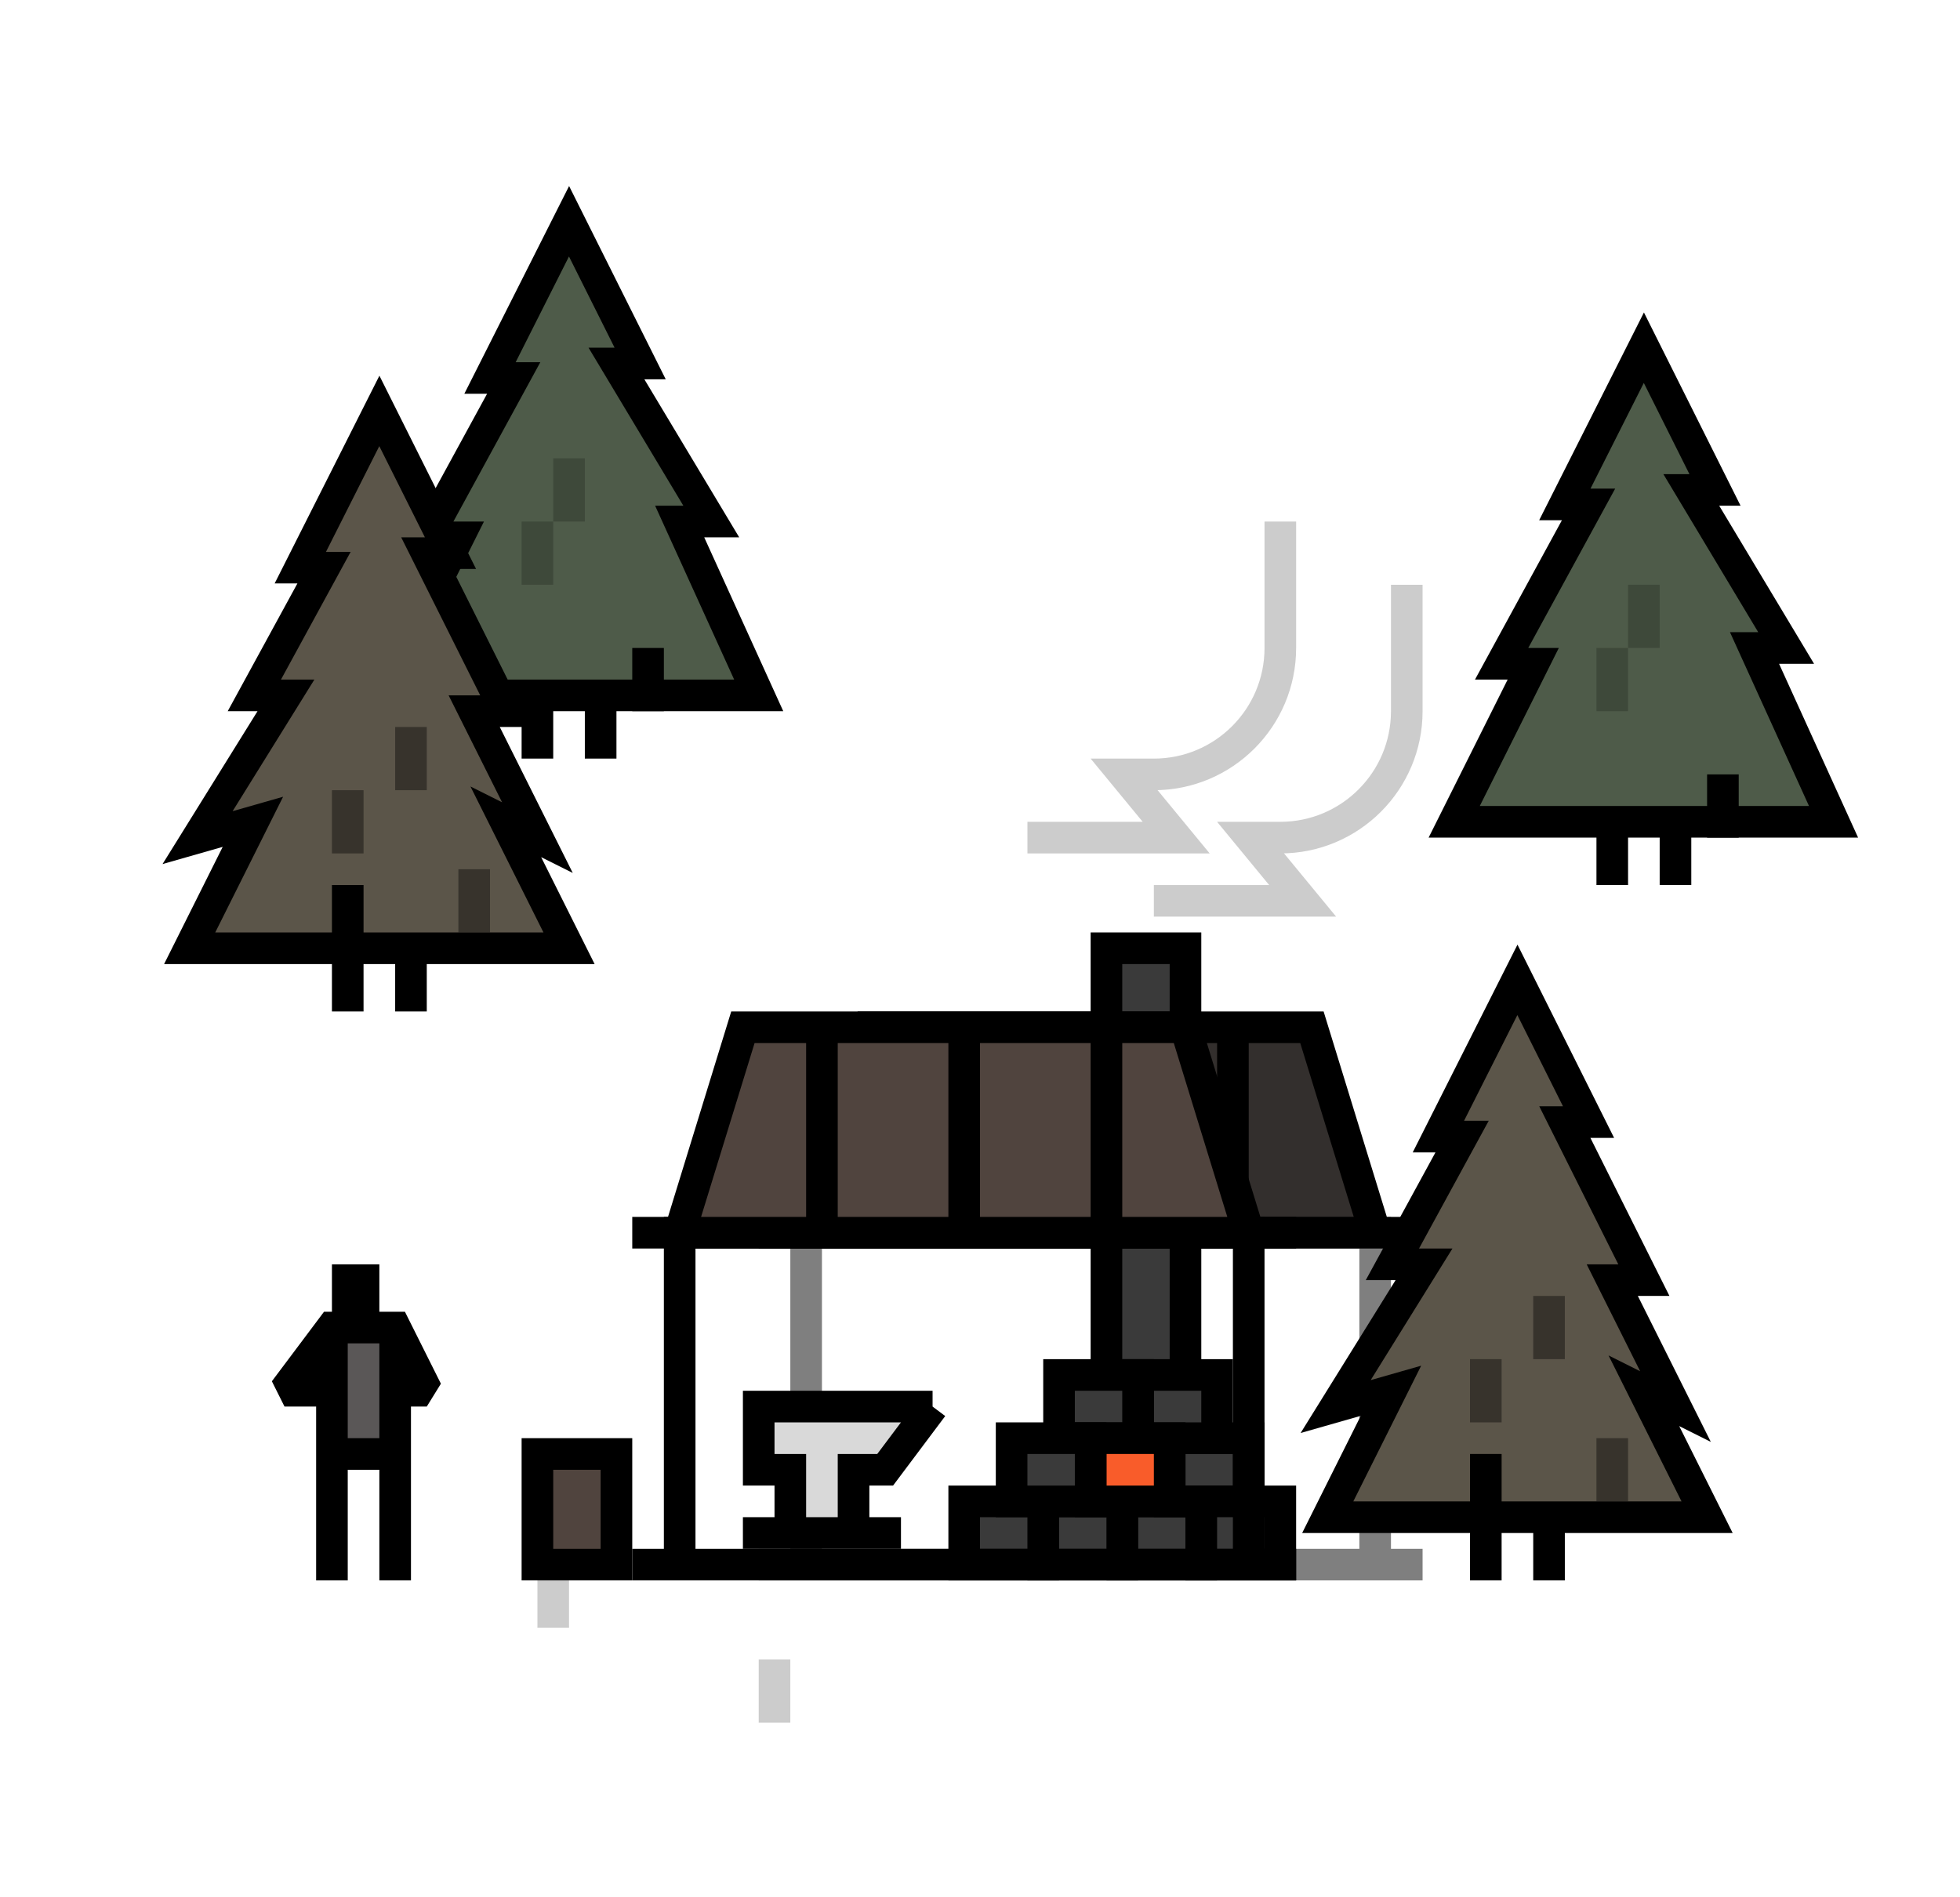
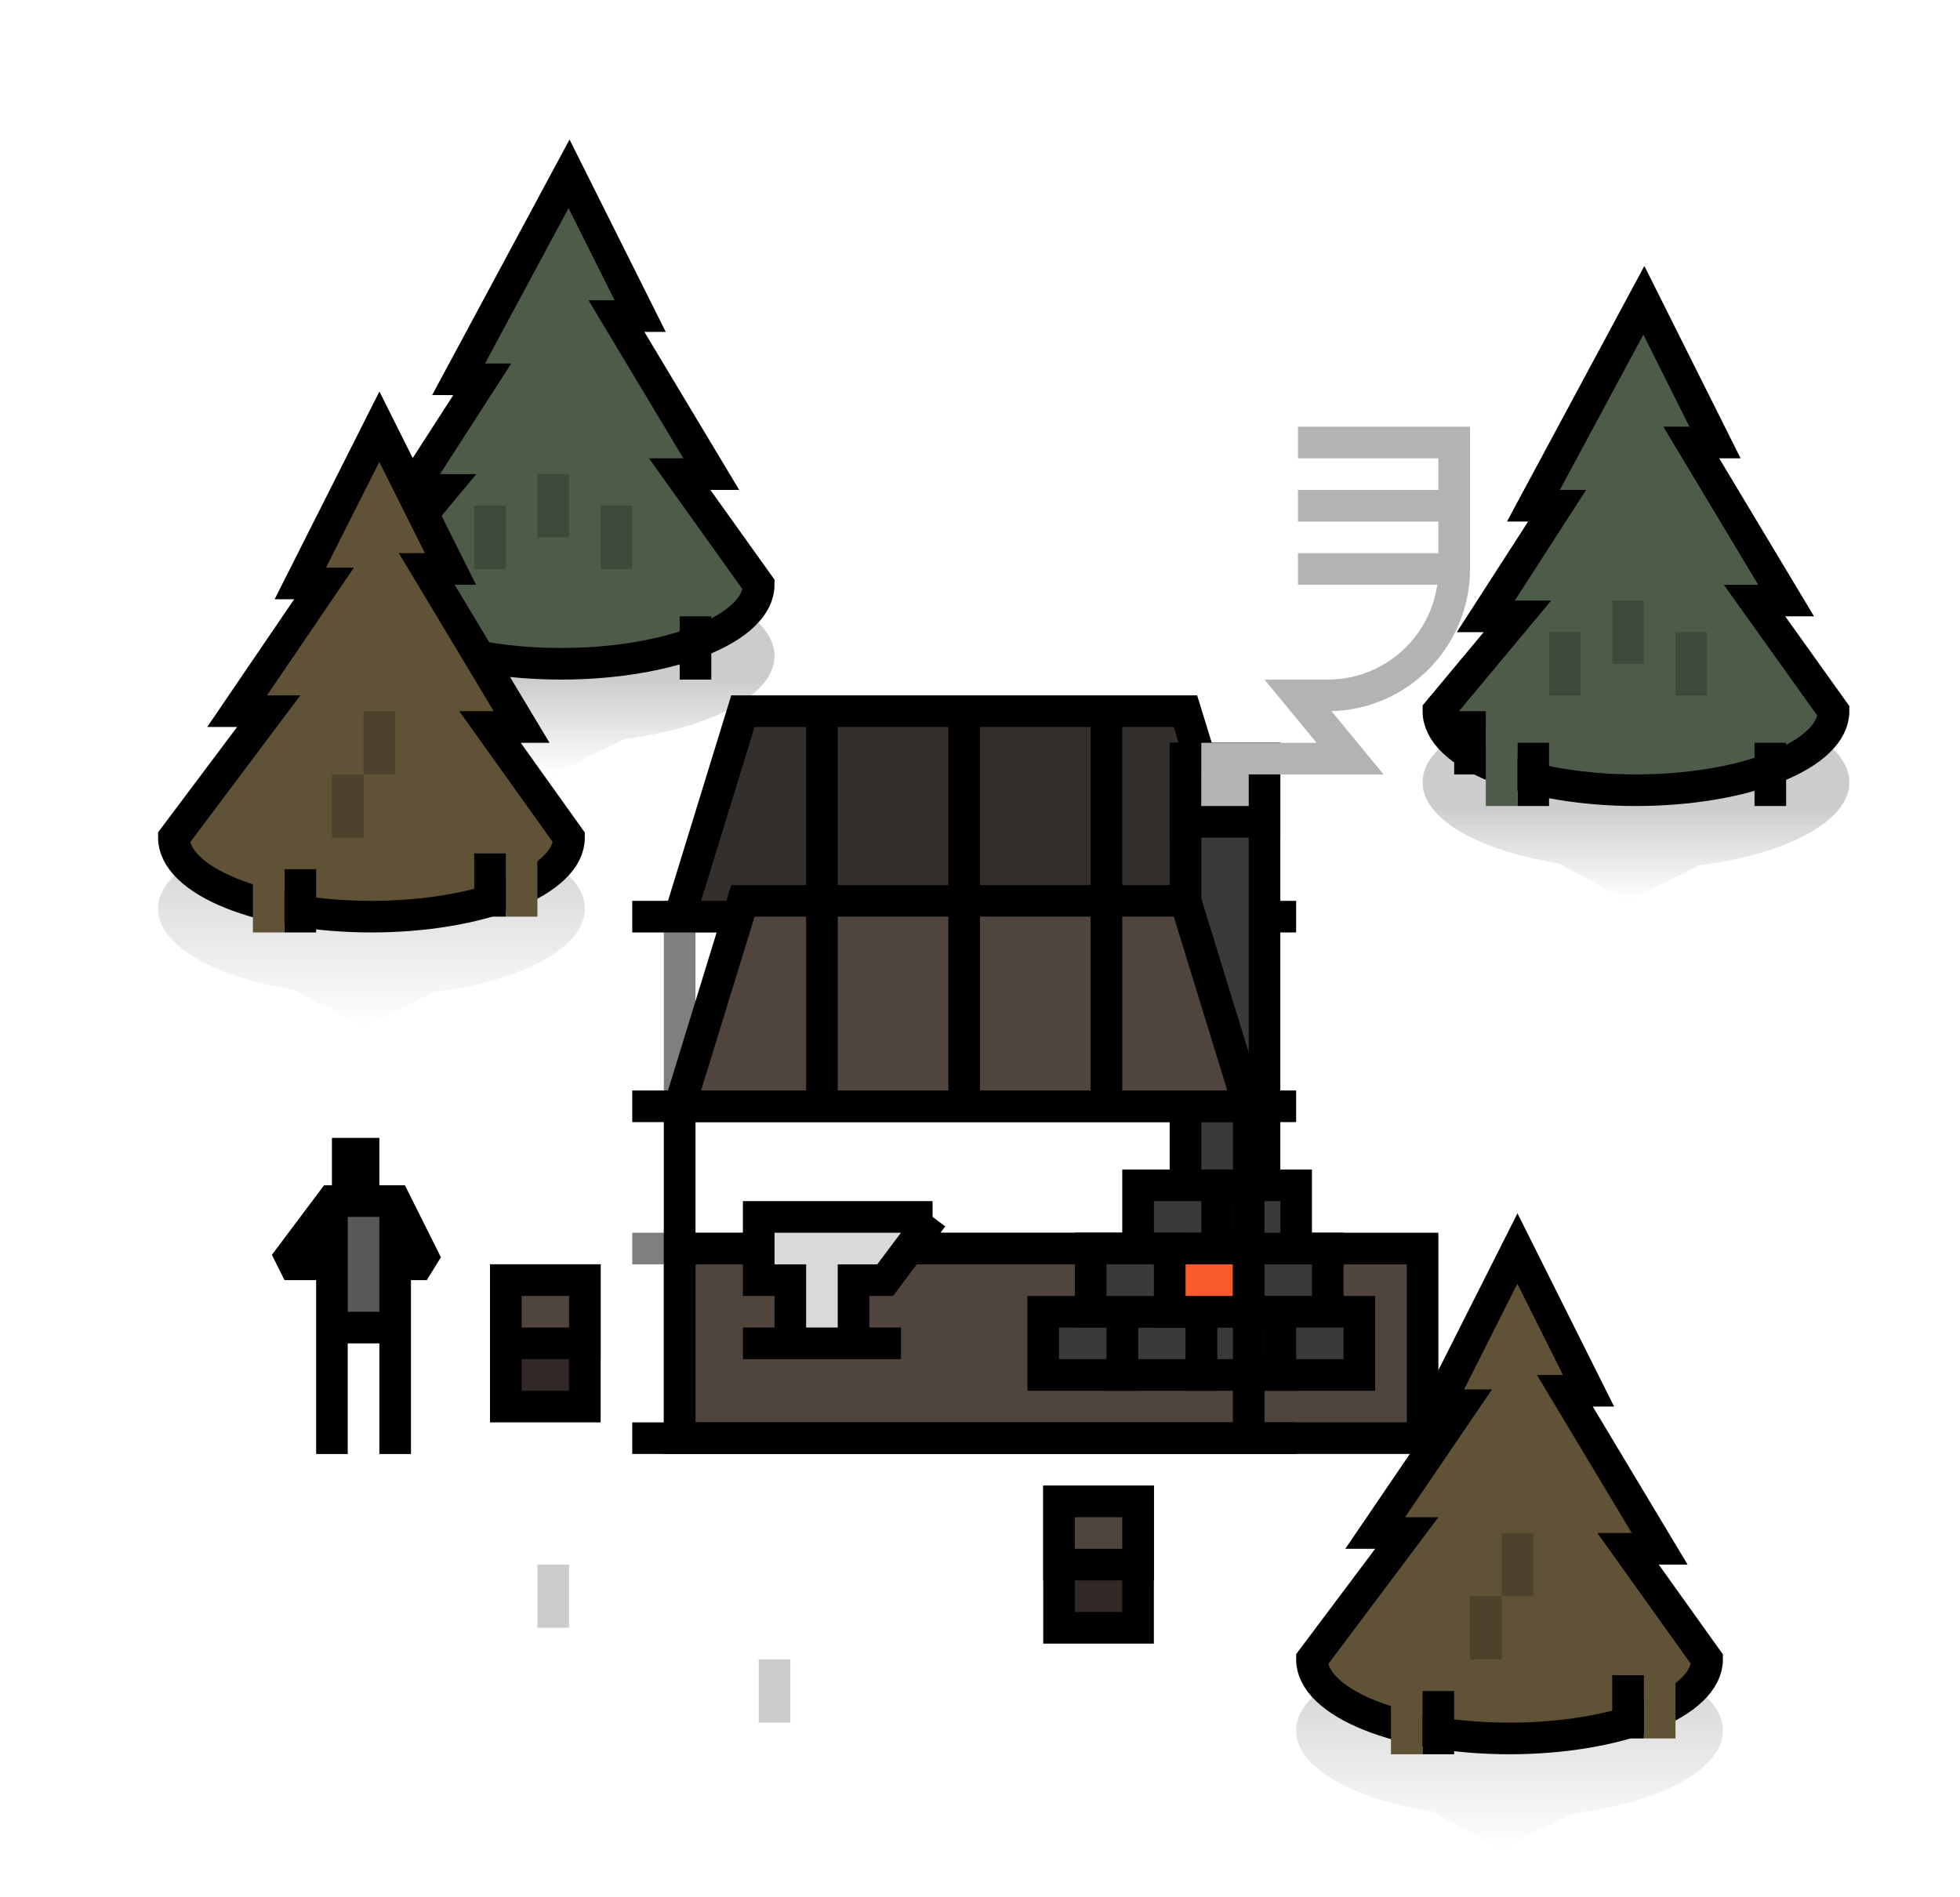
<svg xmlns="http://www.w3.org/2000/svg" width="124" height="120" viewBox="0 0 124 120" fill="none">
-   <path d="M99 31.917L104 22L108.5 31H107L113 41H111L116 52H106H102H92L97 42H95L100.5 31.917H99Z" fill="#4E5B49" />
-   <path d="M106 56V52M102 52H92L97 42H95L100.5 31.917H99L104 22L108.5 31H107L113 41H111L116 52H106M102 52H106M102 52V56" stroke="black" stroke-width="2" />
-   <rect opacity="0.2" x="101" y="41" width="2" height="4" fill="black" />
-   <rect opacity="0.2" x="103" y="37" width="2" height="4" fill="black" />
-   <rect x="108" y="49" width="2" height="4" fill="black" />
+   <path fill-rule="evenodd" clip-rule="evenodd" d="M116.945 50C116.981 49.835 117 49.669 117 49.5C117 46.462 110.956 44 103.5 44C96.044 44 90 46.462 90 49.5C90 49.669 90.019 49.835 90.055 50H90L90.063 50.034C90.559 52.132 93.95 53.886 98.589 54.625L103 57L107.488 54.756C112.598 54.113 116.412 52.268 116.938 50.031L117 50H116.945Z" fill="url(#paint0_linear_3661_100926)" fill-opacity="0.2" />
+   <path d="M97.012 32L104 19L108.5 28H107L113 38H111L116 45C116 45.657 115.677 46.307 115.048 46.913C114.42 47.52 113.5 48.071 112.339 48.535C111.178 49 109.8 49.368 108.284 49.619C106.767 49.871 105.142 50 103.5 50C101.858 50 100.233 49.871 98.716 49.619C97.2 49.368 95.822 49 94.661 48.535C93.5 48.071 92.58 47.52 91.951 46.913C91.323 46.307 91 45.657 91 45L96 39H94L98.512 32H97.012Z" fill="#4E5B49" stroke="black" stroke-width="2" />
+   <rect opacity="0.2" x="98" y="40" width="2" height="4" fill="black" />
+   <rect opacity="0.2" x="102" y="38" width="2" height="4" fill="black" />
+   <rect opacity="0.2" x="106" y="40" width="2" height="4" fill="black" />
+   <rect x="111" y="47" width="2" height="4" fill="black" />
+   <rect x="92" y="45" width="2" height="4" fill="black" />
+   <rect x="96" y="47" width="2" height="4" fill="black" />
+   <rect x="94" y="46" width="2" height="5" fill="#4E5B49" />
  <rect x="34" y="99" width="2" height="4" fill="black" fill-opacity="0.2" />
  <rect x="48" y="105" width="2" height="4" fill="black" fill-opacity="0.2" />
-   <rect x="70" y="60" width="5" height="31" fill="#3A3A3A" stroke="black" stroke-width="2" />
-   <path opacity="0.2" d="M73 57H82.412L79.118 53H81C85.418 53 89 49.418 89 45V37" stroke="black" stroke-width="2" />
-   <path opacity="0.2" d="M65 53H74.412L71.118 49H73C77.418 49 81 45.418 81 41V33" stroke="black" stroke-width="2" />
-   <path d="M55 65H60H69H78H83L87 78H78H69H60H51L55 65Z" fill="#332F2D" />
-   <path d="M87 78H90M87 78L83 65H78M87 78H78M51 78H48M51 78L55 65H60M51 78H60M69 65V78M69 65H60M69 65H78M69 78H60M69 78H78M60 65V78M78 65V78" stroke="black" stroke-width="2" />
-   <path opacity="0.5" d="M87 99H51M87 99H90M87 99V78H51V99M51 99H48" stroke="black" stroke-width="2" />
-   <path d="M56 89H48V93H50V97H54V93H56L59 89H56Z" fill="#D9D9D9" />
-   <path d="M59 89H48V93H50V97M59 89H56M59 89L56 93H54V97M54 97H50M54 97H57M50 97H47" stroke="black" stroke-width="2" />
-   <path d="M25 92H21V88H18L21 84H22V81H23V84H25L27 88H25V92Z" fill="#5A5757" />
-   <path d="M21 84V83H20.5L20.2 83.4L21 84ZM22 81V80H21V81H22ZM23 81H24V80H23V81ZM25 84L25.894 83.553L25.618 83H25V84ZM27 88V89L27.894 87.553L27 88ZM18 88L17.2 87.4L18 89V88ZM24 92V100H26V92H24ZM22 100V92H20V100H22ZM25 91H21V93H25V91ZM21 85H22V83H21V85ZM23 84V81H21V84H23ZM22 82H23V80H22V82ZM22 85H23V83H22V85ZM23 85H25V83H23V85ZM22 81V84H24V81H22ZM24.106 84.447L26.106 88.447L27.894 87.553L25.894 83.553L24.106 84.447ZM27 87H25V89H27V87ZM24 84V88H26V84H24ZM24 88V92H26V88H24ZM20.2 83.4L17.2 87.4L18.8 88.6L21.8 84.6L20.2 83.4ZM18 89H21V87H18V89ZM22 92V88H20V92H22ZM22 88V84H20V88H22Z" fill="black" />
-   <rect x="34" y="92" width="5" height="7" fill="#50443E" stroke="black" stroke-width="2" />
-   <rect x="71" y="95" width="5" height="4" fill="#3A3A3A" stroke="black" stroke-width="2" />
-   <rect x="74" y="91" width="5" height="4" fill="#3A3A3A" stroke="black" stroke-width="2" />
-   <rect x="76" y="95" width="5" height="4" fill="#3A3A3A" stroke="black" stroke-width="2" />
-   <rect x="66" y="95" width="5" height="4" fill="#3A3A3A" stroke="black" stroke-width="2" />
-   <rect x="72" y="87" width="5" height="4" fill="#3A3A3A" stroke="black" stroke-width="2" />
-   <rect x="67" y="87" width="5" height="4" fill="#3A3A3A" stroke="black" stroke-width="2" />
-   <rect x="69" y="91" width="5" height="4" fill="#F95C2A" stroke="black" stroke-width="2" />
-   <rect x="61" y="95" width="5" height="4" fill="#3A3A3A" stroke="black" stroke-width="2" />
-   <rect x="64" y="91" width="5" height="4" fill="#3A3A3A" stroke="black" stroke-width="2" />
-   <path d="M79 99H43M79 99H82M79 99V78H43V99M43 99H40" stroke="black" stroke-width="2" />
-   <path d="M47 65H52H61H70H75L79 78H70H61H52H43L47 65Z" fill="#50443E" />
-   <path d="M79 78H82M79 78L75 65H70M79 78H70M43 78H40M43 78L47 65H52M43 78H52M61 65V78M61 65H52M61 65H70M61 78H52M61 78H70M52 65V78M70 65V78" stroke="black" stroke-width="2" />
-   <path d="M91 71.917L96 62L100.5 71H99L104 81H102L106 89L104 88L108 96H98H94H84L88 88L84.5 89L90.091 80H88.091L92.5 71.917H91Z" fill="#5B5549" />
-   <path d="M98 100V96M94 96H84L88 88L84.5 89L90.091 80H88.091L92.5 71.917H91L96 62L100.5 71H99L104 81H102L106 89L104 88L108 96H98M94 96H98M94 96V100" stroke="black" stroke-width="2" />
-   <rect opacity="0.4" x="93" y="86" width="2" height="4" fill="black" />
-   <rect opacity="0.4" x="97" y="82" width="2" height="4" fill="black" />
-   <rect opacity="0.4" x="101" y="91" width="2" height="4" fill="black" />
-   <rect x="93" y="92" width="2" height="4" fill="black" />
-   <path d="M31 23.917L36 14L40.5 23H39L45 33H43L48 44H38H34H24L29 34H27L32.5 23.917H31Z" fill="#4E5B49" />
-   <path d="M38 48V44M34 44H24L29 34H27L32.5 23.917H31L36 14L40.5 23H39L45 33H43L48 44H38M34 44H38M34 44V48" stroke="black" stroke-width="2" />
-   <rect opacity="0.2" x="33" y="33" width="2" height="4" fill="black" />
-   <rect opacity="0.2" x="35" y="29" width="2" height="4" fill="black" />
-   <rect x="40" y="41" width="2" height="4" fill="black" />
-   <path d="M19 35.917L24 26L28.5 35H27L32 45H30L34 53L32 52L36 60H26H22H12L16 52L12.5 53L18.091 44H16.091L20.5 35.917H19Z" fill="#5B5549" />
-   <path d="M26 64V60M22 60H12L16 52L12.5 53L18.091 44H16.091L20.5 35.917H19L24 26L28.5 35H27L32 45H30L34 53L32 52L36 60H26M22 60H26M22 60V64" stroke="black" stroke-width="2" />
-   <rect opacity="0.4" x="21" y="50" width="2" height="4" fill="black" />
-   <rect opacity="0.4" x="25" y="46" width="2" height="4" fill="black" />
-   <rect opacity="0.4" x="29" y="55" width="2" height="4" fill="black" />
-   <rect x="21" y="56" width="2" height="4" fill="black" />
+   <rect x="43" y="79" width="47" height="12" fill="#50443E" stroke="black" stroke-width="2" />
+   <path d="M47 45H52H61H70H75L79 58H70H61H52H43L47 45Z" fill="#332F2D" />
+   <path d="M79 58H82M79 58L75 45H70M79 58H70M43 58H40M43 58L47 45H52M43 58H52M61 45V58M61 45H52M61 45H70M61 58H52M61 58H70M52 45V58M70 45V58" stroke="black" stroke-width="2" />
+   <path opacity="0.5" d="M79 79H43M79 79H82M79 79V58H43V79M43 79H40" stroke="black" stroke-width="2" />
+   <path d="M56 77H48V81H50V85H54V81H56L59 77H56Z" fill="#D9D9D9" />
+   <path d="M59 77H48V81H50V85M59 77H56M59 77L56 81H54V85M54 85H50M54 85H57M50 85H47" stroke="black" stroke-width="2" />
+   <path d="M25 84H21V80H18L21 76H22V73H23V76H25L27 80H25V84Z" fill="#5A5757" />
+   <path d="M21 76V75H20.5L20.2 75.4L21 76ZM22 73V72H21V73H22ZM23 73H24V72H23V73ZM25 76L25.894 75.553L25.618 75H25V76ZM27 80V81L27.894 79.553L27 80ZM18 80L17.2 79.4L18 81V80ZM24 84V92H26V84H24ZM22 92V84H20V92H22ZM25 83H21V85H25V83ZM21 77H22V75H21V77ZM23 76V73H21V76H23ZM22 74H23V72H22V74ZM22 77H23V75H22V77ZM23 77H25V75H23V77ZM22 73V76H24V73H22ZM24.106 76.447L26.106 80.447L27.894 79.553L25.894 75.553L24.106 76.447ZM27 79H25V81H27V79ZM24 76V80H26V76H24ZM24 80V84H26V80H24ZM20.2 75.4L17.2 79.4L18.8 80.6L21.8 76.6L20.2 75.4ZM18 81H21V79H18V81ZM22 84V80H20V84H22ZM22 80V76H20V80H22Z" fill="black" />
+   <rect x="32" y="81" width="5" height="8" fill="#50443E" />
+   <rect x="32" y="81" width="5" height="8" fill="black" fill-opacity="0.4" />
+   <rect x="32" y="81" width="5" height="8" stroke="black" stroke-width="2" />
+   <rect x="32" y="81" width="5" height="4" fill="#50443E" stroke="black" stroke-width="2" />
+   <rect x="75" y="48" width="5" height="31" fill="#3A3A3A" stroke="black" stroke-width="2" />
+   <rect x="75" y="48" width="5" height="4" fill="#2C2C2C" stroke="black" stroke-width="2" />
+   <rect x="76" y="83" width="5" height="4" fill="#3A3A3A" stroke="black" stroke-width="2" />
+   <rect x="79" y="79" width="5" height="4" fill="#3A3A3A" stroke="black" stroke-width="2" />
+   <rect x="81" y="83" width="5" height="4" fill="#3A3A3A" stroke="black" stroke-width="2" />
+   <rect x="71" y="83" width="5" height="4" fill="#3A3A3A" stroke="black" stroke-width="2" />
+   <rect x="77" y="75" width="5" height="4" fill="#3A3A3A" stroke="black" stroke-width="2" />
+   <rect x="72" y="75" width="5" height="4" fill="#3A3A3A" stroke="black" stroke-width="2" />
+   <rect x="74" y="79" width="5" height="4" fill="#F95C2A" stroke="black" stroke-width="2" />
+   <rect x="66" y="83" width="5" height="4" fill="#3A3A3A" stroke="black" stroke-width="2" />
+   <rect x="69" y="79" width="5" height="4" fill="#3A3A3A" stroke="black" stroke-width="2" />
+   <path d="M79 91H43M79 91H82M79 91V70H43V91M43 91H40" stroke="black" stroke-width="2" />
+   <path d="M47 57H52H61H70H75L79 70H70H61H52H43L47 57Z" fill="#50443E" />
+   <path d="M79 70H82M79 70L75 57H70M79 70H70M43 70H40M43 70L47 57H52M43 70H52M61 57V70M61 57H52M61 57H70M61 70H52M61 70H70M52 57V70M70 57V70" stroke="black" stroke-width="2" />
+   <path d="M82.118 28H92V32M92 32H82.118M92 32V36M92 36V36C92 40.418 88.418 44 84 44H82.118L85.412 48H77V50H79M92 36H82.118" stroke="#B3B3B3" stroke-width="2" />
+   <rect x="67" y="95" width="5" height="8" fill="#50443E" />
+   <rect x="67" y="95" width="5" height="8" fill="black" fill-opacity="0.4" />
+   <rect x="67" y="95" width="5" height="8" stroke="black" stroke-width="2" />
+   <rect x="67" y="95" width="5" height="4" fill="#50443E" stroke="black" stroke-width="2" />
+   <path fill-rule="evenodd" clip-rule="evenodd" d="M108.945 110C108.981 109.835 109 109.669 109 109.5C109 106.462 102.956 104 95.5 104C88.044 104 82 106.462 82 109.5C82 109.669 82.019 109.835 82.055 110H82L82.063 110.034C82.559 112.132 85.95 113.886 90.589 114.625L95 117L99.488 114.756C104.598 114.113 108.412 112.268 108.938 110.031L109 110H108.945Z" fill="url(#paint1_linear_3661_100926)" fill-opacity="0.2" />
+   <path d="M91 88.917L96 79L100.5 88H99L105 98H103L108 105C108 105.657 107.677 106.307 107.048 106.913C106.42 107.52 105.5 108.071 104.339 108.536C103.178 109 101.8 109.368 100.284 109.619C98.767 109.871 97.141 110 95.5 110C93.859 110 92.233 109.871 90.716 109.619C89.2 109.368 87.822 109 86.661 108.536C85.5 108.071 84.58 107.52 83.951 106.913C83.323 106.307 83 105.657 83 105L89 97H87L92.5 88.917H91Z" fill="#605237" stroke="black" stroke-width="2" />
+   <rect opacity="0.2" x="93" y="101" width="2" height="4" fill="black" />
+   <rect x="88" y="107" width="2" height="4" fill="#605237" />
+   <rect width="2" height="4" transform="matrix(-1 -8.74228e-08 -8.74228e-08 1 106 106)" fill="#605237" />
+   <rect width="2" height="4" transform="matrix(-1 -8.74228e-08 -8.74228e-08 1 104 106)" fill="black" />
+   <rect width="2" height="4" transform="matrix(-1 8.74228e-08 8.74228e-08 1 92 107)" fill="black" />
+   <rect opacity="0.2" x="95" y="97" width="2" height="4" fill="black" />
+   <path fill-rule="evenodd" clip-rule="evenodd" d="M48.945 42C48.981 41.835 49 41.669 49 41.5C49 38.462 42.956 36 35.5 36C28.044 36 22 38.462 22 41.5C22 41.669 22.019 41.835 22.055 42H22L22.063 42.034C22.559 44.132 25.95 45.886 30.589 46.625L35 49L39.488 46.756C44.598 46.113 48.412 44.268 48.938 42.031L49 42H48.945Z" fill="url(#paint2_linear_3661_100926)" fill-opacity="0.2" />
+   <path d="M29.012 24L36 11L40.5 20H39L45 30H43L48 37C48 37.657 47.677 38.307 47.048 38.913C46.42 39.52 45.5 40.071 44.339 40.535C43.178 41 41.8 41.368 40.283 41.619C38.767 41.871 37.142 42 35.5 42C33.858 42 32.233 41.871 30.716 41.619C29.2 41.368 27.822 41 26.661 40.535C25.5 40.071 24.58 39.52 23.951 38.913C23.323 38.307 23 37.657 23 37L28 31H26L30.512 24H29.012Z" fill="#4E5B49" stroke="black" stroke-width="2" />
+   <rect opacity="0.2" x="30" y="32" width="2" height="4" fill="black" />
+   <rect opacity="0.2" x="34" y="30" width="2" height="4" fill="black" />
+   <rect opacity="0.2" x="38" y="32" width="2" height="4" fill="black" />
+   <rect x="43" y="39" width="2" height="4" fill="black" />
+   <rect x="24" y="37" width="2" height="4" fill="black" />
+   <rect x="28" y="39" width="2" height="4" fill="black" />
+   <rect x="26" y="38" width="2" height="5" fill="#4E5B49" />
+   <path fill-rule="evenodd" clip-rule="evenodd" d="M36.945 58C36.981 57.835 37 57.669 37 57.5C37 54.462 30.956 52 23.5 52C16.044 52 10 54.462 10 57.5C10 57.669 10.019 57.835 10.055 58H10L10.063 58.034C10.559 60.132 13.95 61.886 18.589 62.625L23 65L27.488 62.756C32.598 62.113 36.412 60.268 36.938 58.031L37 58H36.945Z" fill="url(#paint3_linear_3661_100926)" fill-opacity="0.2" />
+   <path d="M19 36.917L24 27L28.5 36H27L33 46H31L36 53C36 53.657 35.677 54.307 35.048 54.913C34.42 55.52 33.5 56.071 32.339 56.535C31.178 57 29.8 57.368 28.284 57.619C26.767 57.871 25.142 58 23.5 58C21.858 58 20.233 57.871 18.716 57.619C17.2 57.368 15.822 57 14.661 56.535C13.5 56.071 12.58 55.52 11.951 54.913C11.323 54.307 11 53.657 11 53L17 45H15L20.5 36.917H19Z" fill="#605237" stroke="black" stroke-width="2" />
+   <rect opacity="0.2" x="21" y="49" width="2" height="4" fill="black" />
+   <rect x="16" y="55" width="2" height="4" fill="#605237" />
+   <rect width="2" height="4" transform="matrix(-1 -8.74228e-08 -8.74228e-08 1 34 54)" fill="#605237" />
+   <rect width="2" height="4" transform="matrix(-1 -8.74228e-08 -8.74228e-08 1 32 54)" fill="black" />
+   <rect width="2" height="4" transform="matrix(-1 8.74228e-08 8.74228e-08 1 20 55)" fill="black" />
+   <rect opacity="0.2" x="23" y="45" width="2" height="4" fill="black" />
+   <defs>
+     <linearGradient id="paint0_linear_3661_100926" x1="103.5" y1="51" x2="103.5" y2="57" gradientUnits="userSpaceOnUse">
+       <stop />
+       <stop offset="1" stop-opacity="0" />
+     </linearGradient>
+     <linearGradient id="paint1_linear_3661_100926" x1="95.5" y1="104" x2="95.5" y2="117" gradientUnits="userSpaceOnUse">
+       <stop />
+       <stop offset="1" stop-opacity="0" />
+     </linearGradient>
+     <linearGradient id="paint2_linear_3661_100926" x1="35.5" y1="43" x2="35.5" y2="49" gradientUnits="userSpaceOnUse">
+       <stop />
+       <stop offset="1" stop-opacity="0" />
+     </linearGradient>
+     <linearGradient id="paint3_linear_3661_100926" x1="23.5" y1="52" x2="23.5" y2="65" gradientUnits="userSpaceOnUse">
+       <stop />
+       <stop offset="1" stop-opacity="0" />
+     </linearGradient>
+   </defs>
</svg>
